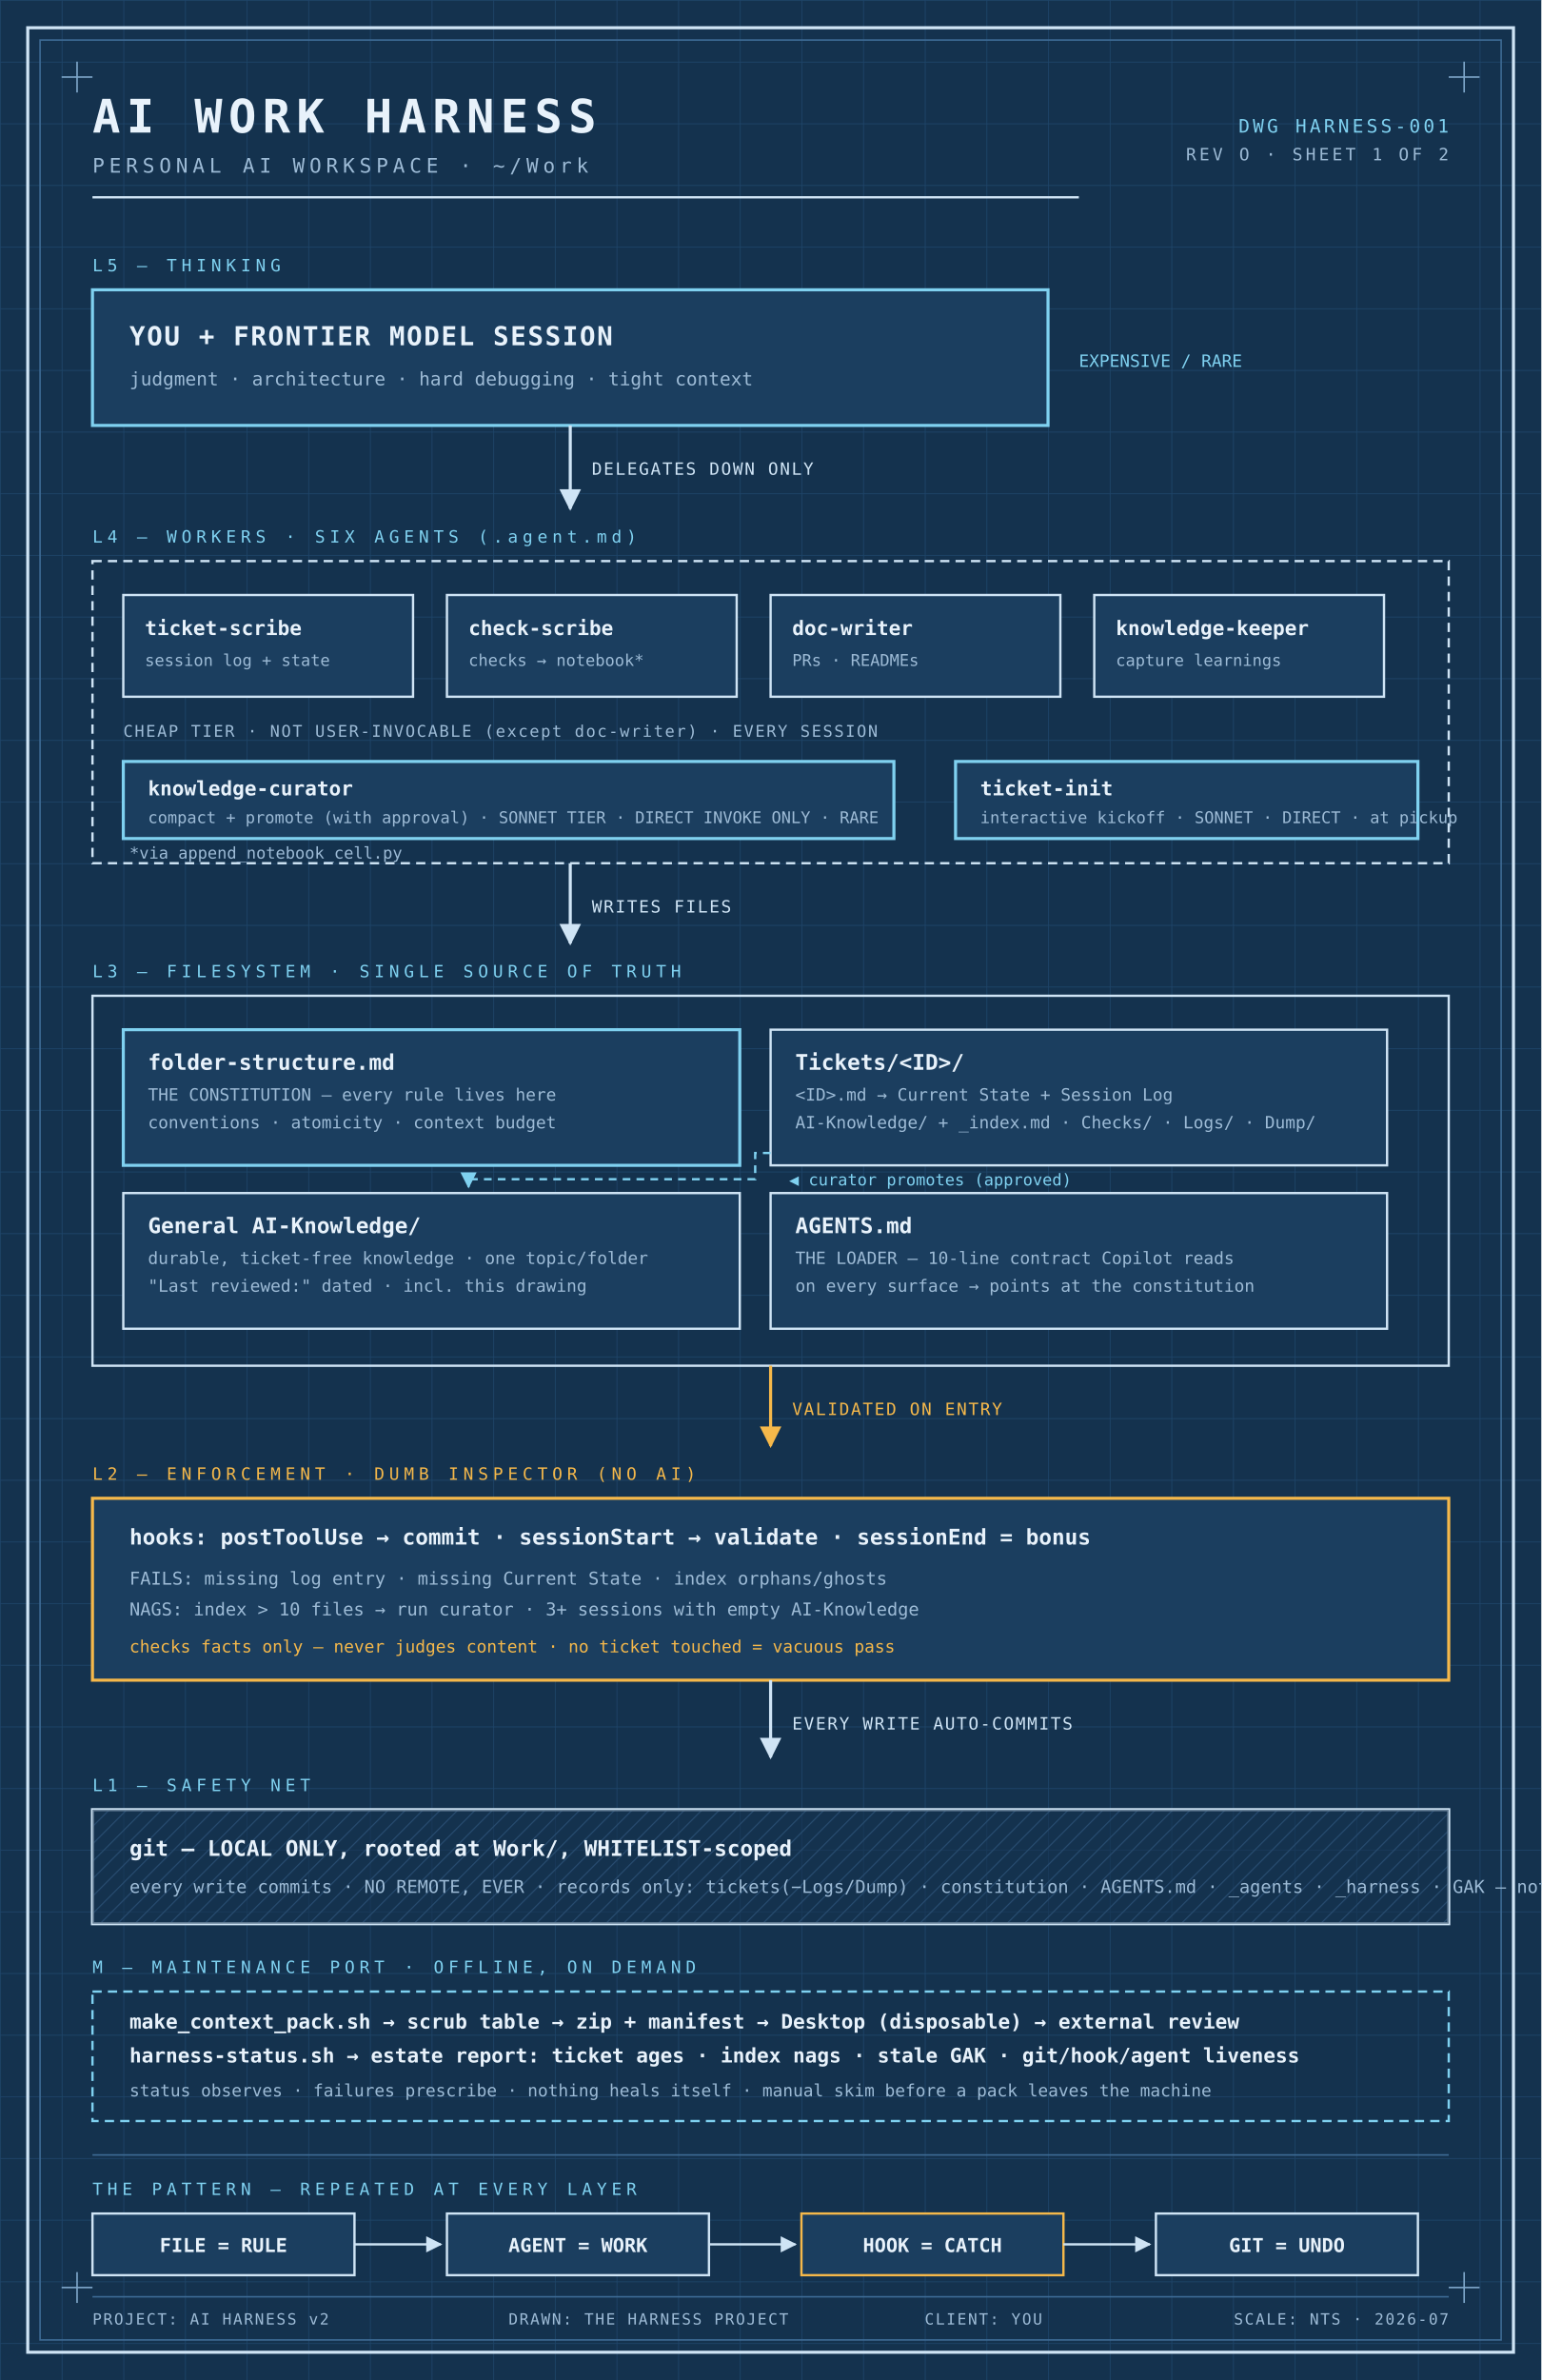
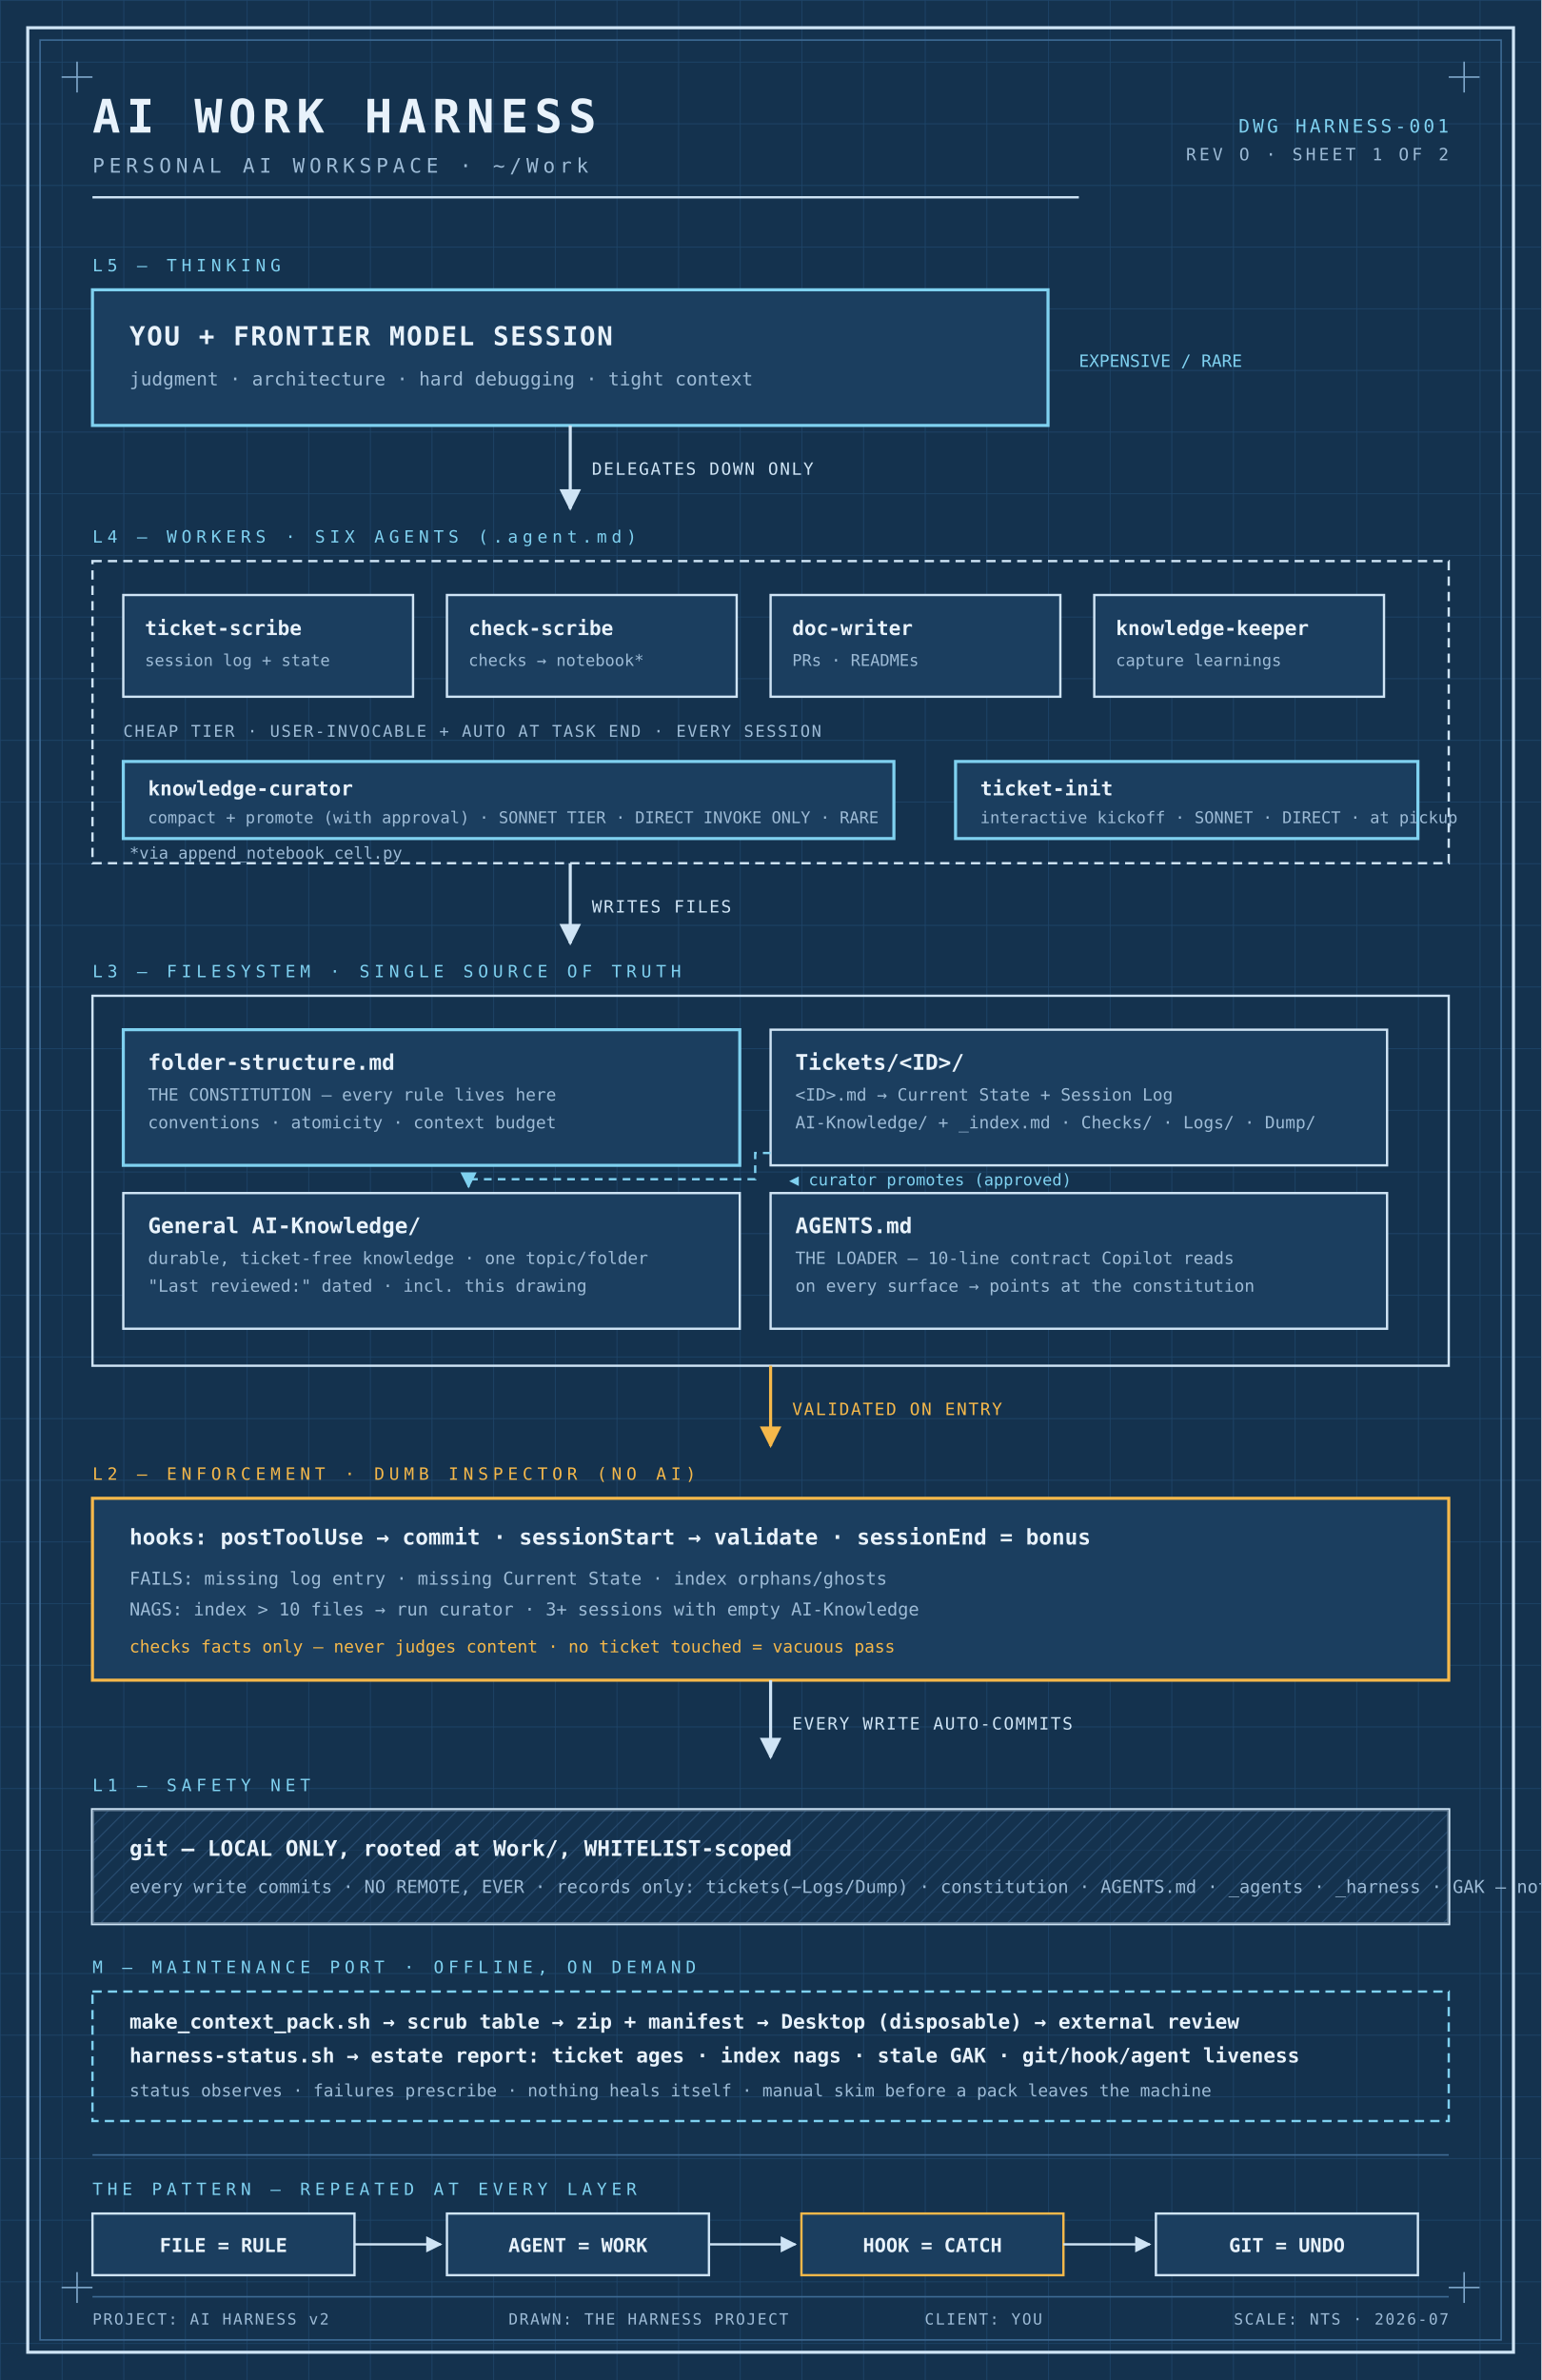
<svg xmlns="http://www.w3.org/2000/svg" width="1000" height="1544" viewBox="0 0 1000 1544" font-family="ui-monospace, SFMono-Regular, Menlo, Consolas, monospace">
  <defs>
    <pattern id="grid" width="40" height="40" patternUnits="userSpaceOnUse">
      <path d="M40 0H0V40" fill="none" stroke="#1E4568" stroke-width="1" />
    </pattern>
    <pattern id="hatch" width="8" height="8" patternUnits="userSpaceOnUse" patternTransform="rotate(45)">
      <line x1="0" y1="0" x2="0" y2="8" stroke="#3D6A94" stroke-width="1.5" />
    </pattern>
    <marker id="arrow" viewBox="0 0 10 10" refX="9" refY="5" markerWidth="7" markerHeight="7" orient="auto-start-reverse">
      <path d="M0 0 L10 5 L0 10 z" fill="#CFE4F5" />
    </marker>
    <marker id="arrowAmber" viewBox="0 0 10 10" refX="9" refY="5" markerWidth="7" markerHeight="7" orient="auto-start-reverse">
      <path d="M0 0 L10 5 L0 10 z" fill="#F5B84A" />
    </marker>
    <marker id="arrowCyan" viewBox="0 0 10 10" refX="9" refY="5" markerWidth="7" markerHeight="7" orient="auto-start-reverse">
      <path d="M0 0 L10 5 L0 10 z" fill="#7FD1F0" />
    </marker>
  </defs>
  <rect width="1000" height="1544" fill="#14324E" />
  <rect width="1000" height="1544" fill="url(#grid)" />
  <rect x="18" y="18" width="964" height="1508" fill="none" stroke="#CFE4F5" stroke-width="2" />
  <rect x="26" y="26" width="948" height="1492" fill="none" stroke="#3D6A94" stroke-width="1" />
  <g stroke="#7FA8CC" stroke-width="1">
    <path d="M50 40 v20 M40 50 h20" />
    <path d="M950 40 v20 M940 50 h20" />
    <path d="M50 1474 v20 M40 1484 h20" />
    <path d="M950 1474 v20 M940 1484 h20" />
  </g>
  <text x="60" y="86" fill="#E8F2FB" font-size="30" font-weight="700" letter-spacing="4">AI WORK HARNESS</text>
  <text x="60" y="112" fill="#9DBBD6" font-size="13" letter-spacing="3">PERSONAL AI WORKSPACE · ~/Work</text>
  <line x1="60" y1="128" x2="700" y2="128" stroke="#CFE4F5" stroke-width="1.5" />
  <text x="940" y="86" fill="#7FD1F0" font-size="12" letter-spacing="2" text-anchor="end">DWG HARNESS-001</text>
  <text x="940" y="104" fill="#9DBBD6" font-size="11" letter-spacing="2" text-anchor="end">REV O · SHEET 1 OF 2</text>
  <text x="60" y="176" fill="#7FD1F0" font-size="11" letter-spacing="3">L5 — THINKING</text>
  <rect x="60" y="188" width="620" height="88" fill="#1B3E5F" stroke="#7FD1F0" stroke-width="2" />
  <text x="84" y="224" fill="#E8F2FB" font-size="17" font-weight="700" letter-spacing="1">YOU  +  FRONTIER MODEL SESSION</text>
  <text x="84" y="250" fill="#9DBBD6" font-size="12">judgment · architecture · hard debugging · tight context</text>
  <text x="700" y="238" fill="#7FD1F0" font-size="11">EXPENSIVE / RARE</text>
  <line x1="370" y1="276" x2="370" y2="330" stroke="#CFE4F5" stroke-width="2" marker-end="url(#arrow)" />
  <text x="384" y="308" fill="#CFE4F5" font-size="11" letter-spacing="1">DELEGATES DOWN ONLY</text>
  <text x="60" y="352" fill="#7FD1F0" font-size="11" letter-spacing="3">L4 — WORKERS · SIX AGENTS (.agent.md)</text>
  <rect x="60" y="364" width="880" height="196" fill="none" stroke="#CFE4F5" stroke-width="1.5" stroke-dasharray="6 4" />
  <g>
    <rect x="80" y="386" width="188" height="66" fill="#1B3E5F" stroke="#CFE4F5" stroke-width="1.5" />
    <text x="94" y="412" fill="#E8F2FB" font-size="13" font-weight="700">ticket-scribe</text>
    <text x="94" y="432" fill="#9DBBD6" font-size="10.5">session log + state</text>
    <rect x="290" y="386" width="188" height="66" fill="#1B3E5F" stroke="#CFE4F5" stroke-width="1.5" />
    <text x="304" y="412" fill="#E8F2FB" font-size="13" font-weight="700">check-scribe</text>
    <text x="304" y="432" fill="#9DBBD6" font-size="10.5">checks → notebook*</text>
    <rect x="500" y="386" width="188" height="66" fill="#1B3E5F" stroke="#CFE4F5" stroke-width="1.5" />
    <text x="514" y="412" fill="#E8F2FB" font-size="13" font-weight="700">doc-writer</text>
    <text x="514" y="432" fill="#9DBBD6" font-size="10.5">PRs · READMEs</text>
    <rect x="710" y="386" width="188" height="66" fill="#1B3E5F" stroke="#CFE4F5" stroke-width="1.5" />
    <text x="724" y="412" fill="#E8F2FB" font-size="13" font-weight="700">knowledge-keeper</text>
    <text x="724" y="432" fill="#9DBBD6" font-size="10.5">capture learnings</text>
  </g>
-   <text x="80" y="478" fill="#9DBBD6" font-size="10.5" letter-spacing="1">CHEAP TIER · NOT USER-INVOCABLE (except doc-writer) · EVERY SESSION</text>
+   <text x="80" y="478" fill="#9DBBD6" font-size="10.5" letter-spacing="1">CHEAP TIER · USER-INVOCABLE + AUTO AT TASK END · EVERY SESSION</text>
  <rect x="80" y="494" width="500" height="50" fill="#1B3E5F" stroke="#7FD1F0" stroke-width="2" />
  <text x="96" y="516" fill="#E8F2FB" font-size="13" font-weight="700">knowledge-curator</text>
  <text x="96" y="534" fill="#9DBBD6" font-size="10.5">compact + promote (with approval) · SONNET TIER · DIRECT INVOKE ONLY · RARE</text>
  <rect x="620" y="494" width="300" height="50" fill="#1B3E5F" stroke="#7FD1F0" stroke-width="2" />
  <text x="636" y="516" fill="#E8F2FB" font-size="13" font-weight="700">ticket-init</text>
  <text x="636" y="534" fill="#9DBBD6" font-size="10.5">interactive kickoff · SONNET · DIRECT · at pickup</text>
  <text x="84" y="557" fill="#9DBBD6" font-size="10.5">*via append_notebook_cell.py</text>
  <line x1="370" y1="560" x2="370" y2="612" stroke="#CFE4F5" stroke-width="2" marker-end="url(#arrow)" />
  <text x="384" y="592" fill="#CFE4F5" font-size="11" letter-spacing="1">WRITES FILES</text>
  <text x="60" y="634" fill="#7FD1F0" font-size="11" letter-spacing="3">L3 — FILESYSTEM · SINGLE SOURCE OF TRUTH</text>
  <rect x="60" y="646" width="880" height="240" fill="none" stroke="#CFE4F5" stroke-width="1.5" />
  <rect x="80" y="668" width="400" height="88" fill="#1B3E5F" stroke="#7FD1F0" stroke-width="2" />
  <text x="96" y="694" fill="#E8F2FB" font-size="14" font-weight="700">folder-structure.md</text>
  <text x="96" y="714" fill="#9DBBD6" font-size="11">THE CONSTITUTION — every rule lives here</text>
  <text x="96" y="732" fill="#9DBBD6" font-size="11">conventions · atomicity · context budget</text>
  <rect x="500" y="668" width="400" height="88" fill="#1B3E5F" stroke="#CFE4F5" stroke-width="1.5" />
  <text x="516" y="694" fill="#E8F2FB" font-size="14" font-weight="700">Tickets/&lt;ID&gt;/</text>
  <text x="516" y="714" fill="#9DBBD6" font-size="11">&lt;ID&gt;.md → Current State + Session Log</text>
  <text x="516" y="732" fill="#9DBBD6" font-size="11">AI-Knowledge/ + _index.md · Checks/ · Logs/ · Dump/</text>
  <rect x="80" y="774" width="400" height="88" fill="#1B3E5F" stroke="#CFE4F5" stroke-width="1.5" />
  <text x="96" y="800" fill="#E8F2FB" font-size="14" font-weight="700">General AI-Knowledge/</text>
  <text x="96" y="820" fill="#9DBBD6" font-size="11">durable, ticket-free knowledge · one topic/folder</text>
  <text x="96" y="838" fill="#9DBBD6" font-size="11">"Last reviewed:" dated · incl. this drawing</text>
  <rect x="500" y="774" width="400" height="88" fill="#1B3E5F" stroke="#CFE4F5" stroke-width="1.5" />
  <text x="516" y="800" fill="#E8F2FB" font-size="14" font-weight="700">AGENTS.md</text>
  <text x="516" y="820" fill="#9DBBD6" font-size="11">THE LOADER — 10-line contract Copilot reads</text>
  <text x="516" y="838" fill="#9DBBD6" font-size="11">on every surface → points at the constitution</text>
  <path d="M500 748 H490 V765 H304 V770" fill="none" stroke="#7FD1F0" stroke-width="1.5" stroke-dasharray="5 4" marker-end="url(#arrowCyan)" />
  <text x="512" y="769" fill="#7FD1F0" font-size="10.5">◀ curator promotes (approved)</text>
  <line x1="500" y1="886" x2="500" y2="938" stroke="#F5B84A" stroke-width="2" marker-end="url(#arrowAmber)" />
  <text x="514" y="918" fill="#F5B84A" font-size="11" letter-spacing="1">VALIDATED ON ENTRY</text>
  <text x="60" y="960" fill="#F5B84A" font-size="11" letter-spacing="3">L2 — ENFORCEMENT · DUMB INSPECTOR (NO AI)</text>
  <rect x="60" y="972" width="880" height="118" fill="#1B3E5F" stroke="#F5B84A" stroke-width="2" />
  <text x="84" y="1002" fill="#E8F2FB" font-size="14" font-weight="700">hooks: postToolUse → commit · sessionStart → validate · sessionEnd = bonus</text>
  <text x="84" y="1028" fill="#9DBBD6" font-size="11.5">FAILS: missing log entry · missing Current State · index orphans/ghosts</text>
  <text x="84" y="1048" fill="#9DBBD6" font-size="11.5">NAGS: index &gt; 10 files → run curator · 3+ sessions with empty AI-Knowledge</text>
  <text x="84" y="1072" fill="#F5B84A" font-size="11">checks facts only — never judges content · no ticket touched = vacuous pass</text>
  <line x1="500" y1="1090" x2="500" y2="1140" stroke="#CFE4F5" stroke-width="2" marker-end="url(#arrow)" />
  <text x="514" y="1122" fill="#CFE4F5" font-size="11" letter-spacing="1">EVERY WRITE AUTO-COMMITS</text>
  <text x="60" y="1162" fill="#7FD1F0" font-size="11" letter-spacing="3">L1 — SAFETY NET</text>
  <rect x="60" y="1174" width="880" height="74" fill="url(#hatch)" stroke="#CFE4F5" stroke-width="2" />
  <rect x="60" y="1174" width="880" height="74" fill="#14324E" opacity="0.55" />
  <text x="84" y="1204" fill="#E8F2FB" font-size="14" font-weight="700">git — LOCAL ONLY, rooted at Work/, WHITELIST-scoped</text>
  <text x="84" y="1228" fill="#9DBBD6" font-size="11.5">every write commits · NO REMOTE, EVER · records only: tickets(−Logs/Dump) · constitution · AGENTS.md · _agents · _harness · GAK — nothing else enters</text>
  <text x="60" y="1280" fill="#7FD1F0" font-size="11" letter-spacing="3">M — MAINTENANCE PORT · OFFLINE, ON DEMAND</text>
  <rect x="60" y="1292" width="880" height="84" fill="none" stroke="#7FD1F0" stroke-width="1.5" stroke-dasharray="6 4" />
  <text x="84" y="1316" fill="#E8F2FB" font-size="13" font-weight="700">make_context_pack.sh  →  scrub table  →  zip + manifest → Desktop (disposable) → external review</text>
  <text x="84" y="1338" fill="#E8F2FB" font-size="13" font-weight="700">harness-status.sh  →  estate report: ticket ages · index nags · stale GAK · git/hook/agent liveness</text>
  <text x="84" y="1360" fill="#9DBBD6" font-size="11">status observes · failures prescribe · nothing heals itself · manual skim before a pack leaves the machine</text>
  <line x1="60" y1="1398" x2="940" y2="1398" stroke="#3D6A94" stroke-width="1" />
  <text x="60" y="1424" fill="#7FD1F0" font-size="11" letter-spacing="3">THE PATTERN — REPEATED AT EVERY LAYER</text>
  <g font-size="12.5" font-weight="700" fill="#E8F2FB">
    <rect x="60" y="1436" width="170" height="40" fill="#1B3E5F" stroke="#CFE4F5" stroke-width="1.5" />
    <text x="145" y="1461" text-anchor="middle">FILE = RULE</text>
    <rect x="290" y="1436" width="170" height="40" fill="#1B3E5F" stroke="#CFE4F5" stroke-width="1.5" />
    <text x="375" y="1461" text-anchor="middle">AGENT = WORK</text>
    <rect x="520" y="1436" width="170" height="40" fill="#1B3E5F" stroke="#F5B84A" stroke-width="1.5" />
    <text x="605" y="1461" text-anchor="middle">HOOK = CATCH</text>
    <rect x="750" y="1436" width="170" height="40" fill="#1B3E5F" stroke="#CFE4F5" stroke-width="1.5" />
    <text x="835" y="1461" text-anchor="middle">GIT = UNDO</text>
  </g>
  <g stroke="#CFE4F5" stroke-width="1.5">
    <line x1="230" y1="1456" x2="286" y2="1456" marker-end="url(#arrow)" />
    <line x1="460" y1="1456" x2="516" y2="1456" marker-end="url(#arrow)" />
    <line x1="690" y1="1456" x2="746" y2="1456" marker-end="url(#arrow)" />
  </g>
  <g font-size="10" fill="#9DBBD6" letter-spacing="1">
    <line x1="60" y1="1490" x2="940" y2="1490" stroke="#3D6A94" stroke-width="1" />
    <text x="60" y="1508">PROJECT: AI HARNESS v2</text>
    <text x="330" y="1508">DRAWN: THE HARNESS PROJECT</text>
    <text x="600" y="1508">CLIENT: YOU</text>
    <text x="940" y="1508" text-anchor="end">SCALE: NTS · 2026-07</text>
  </g>
</svg>
